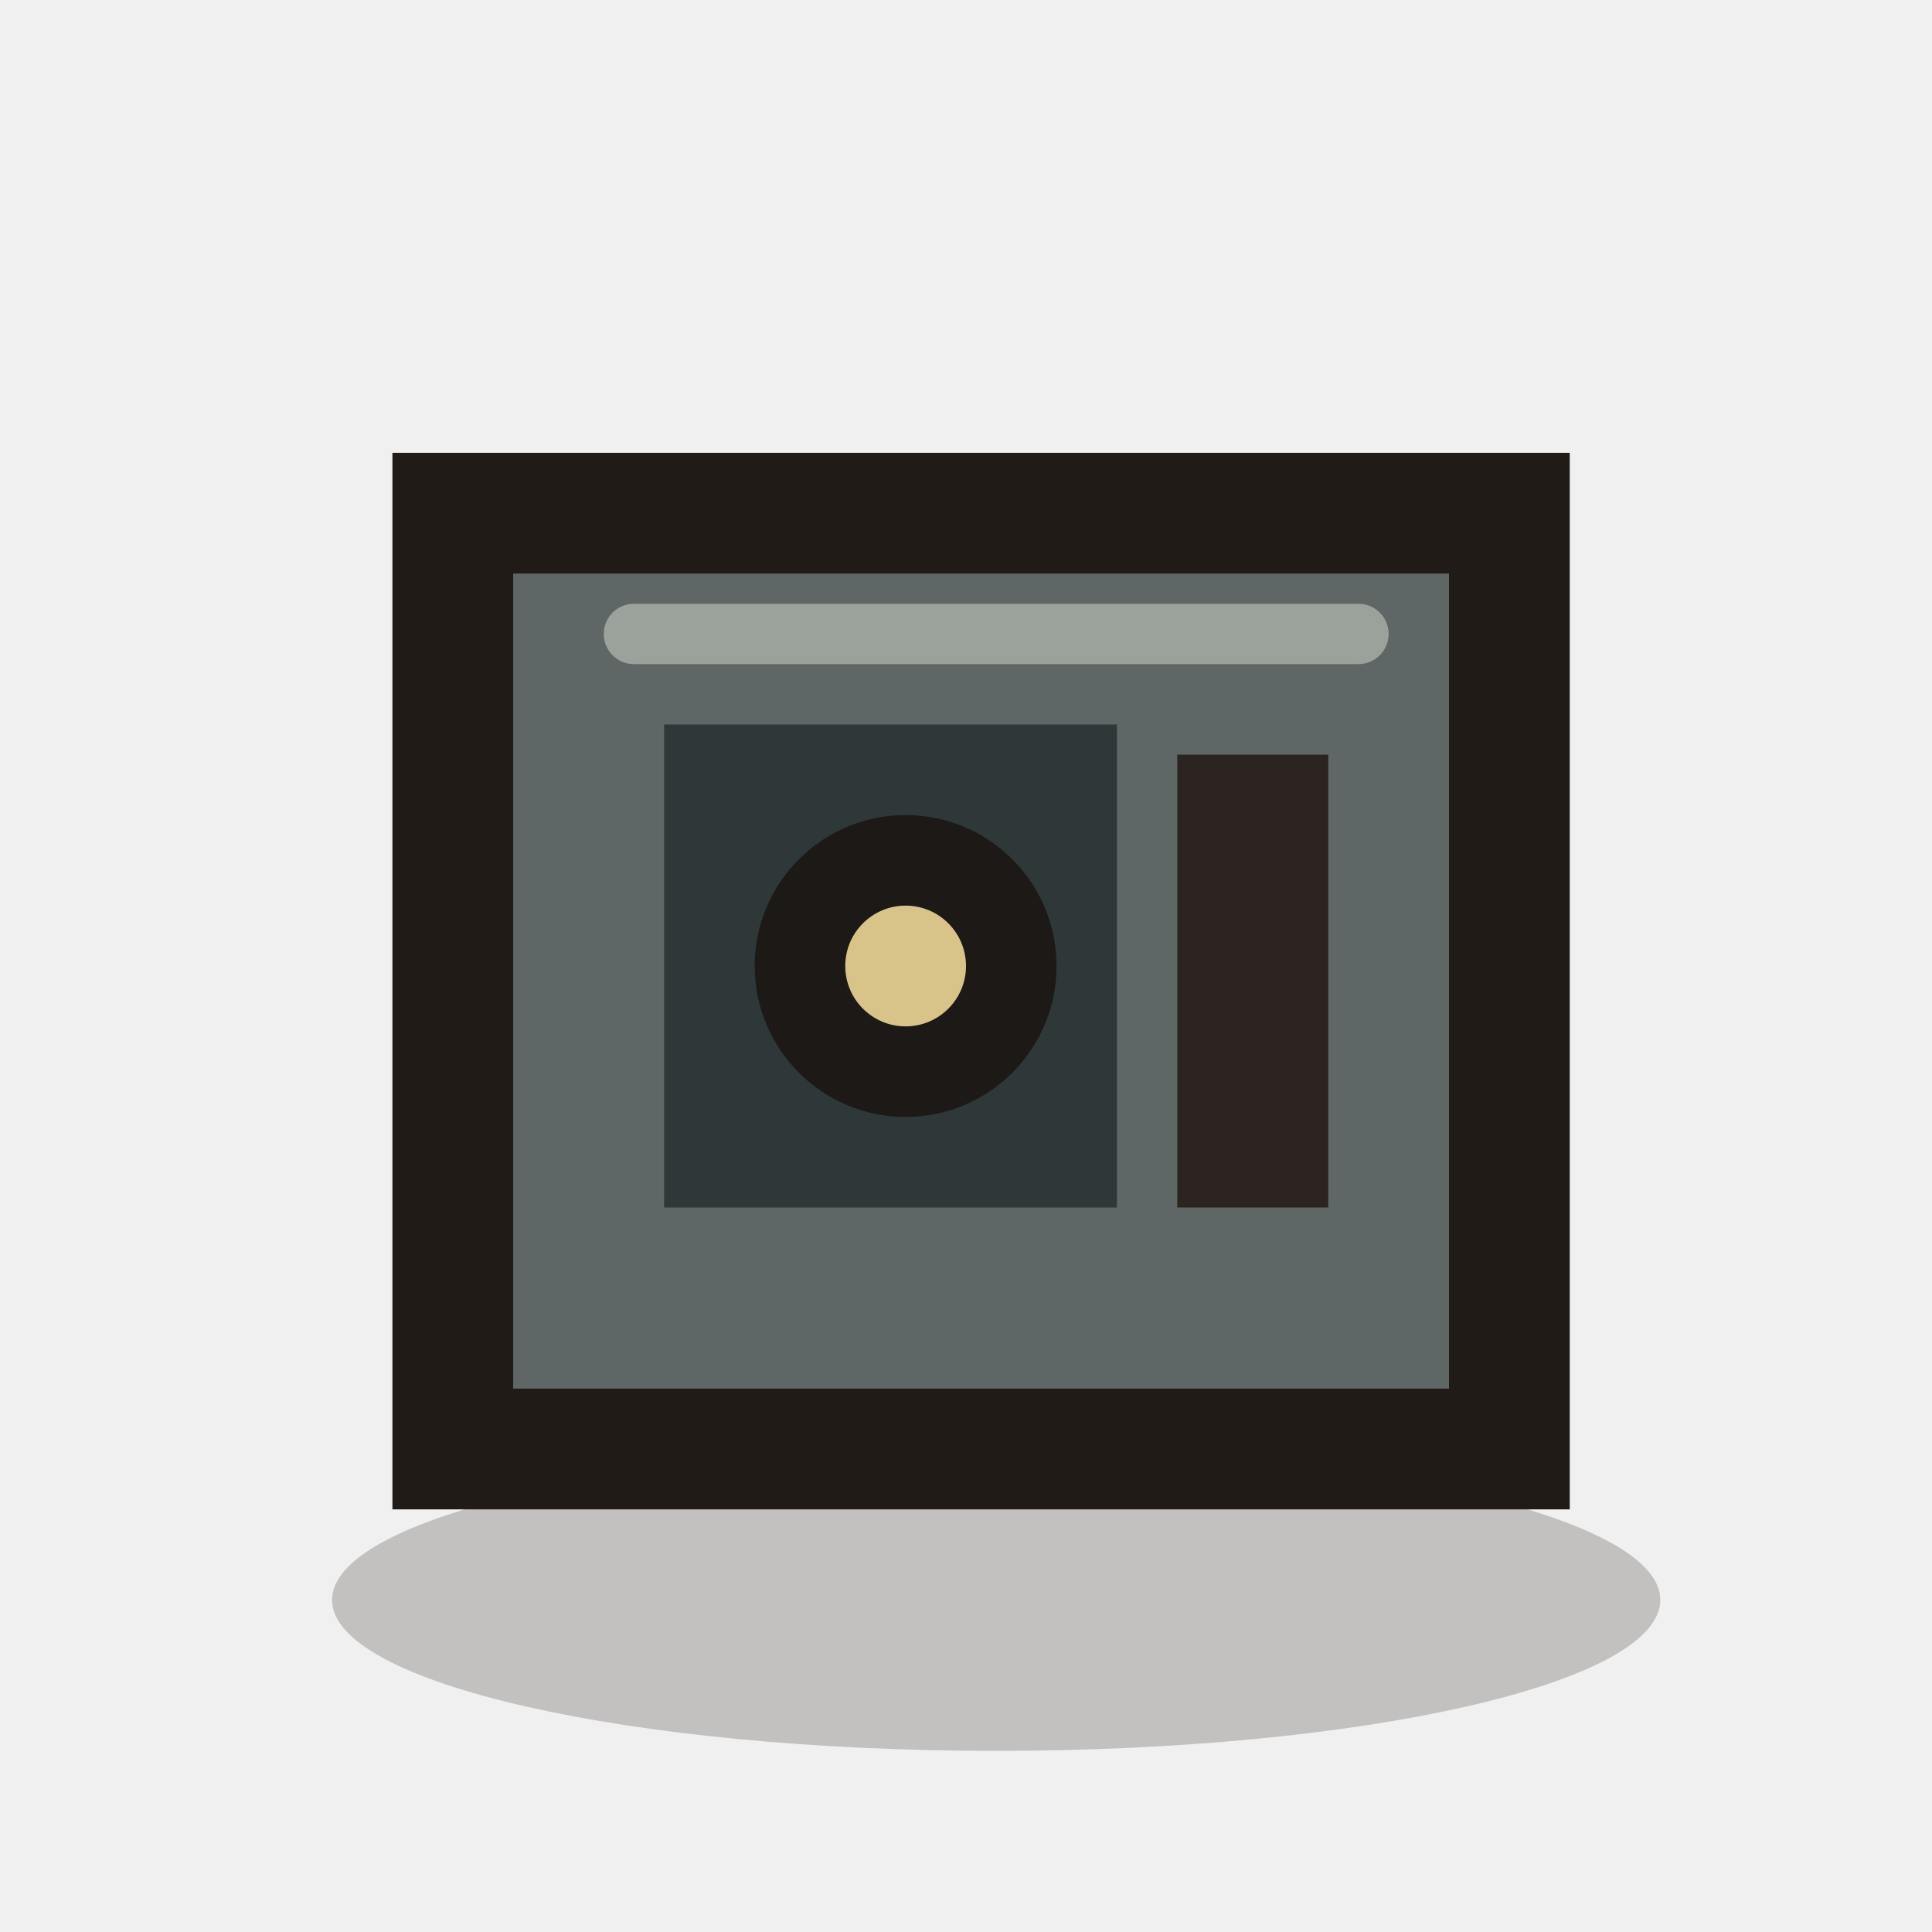
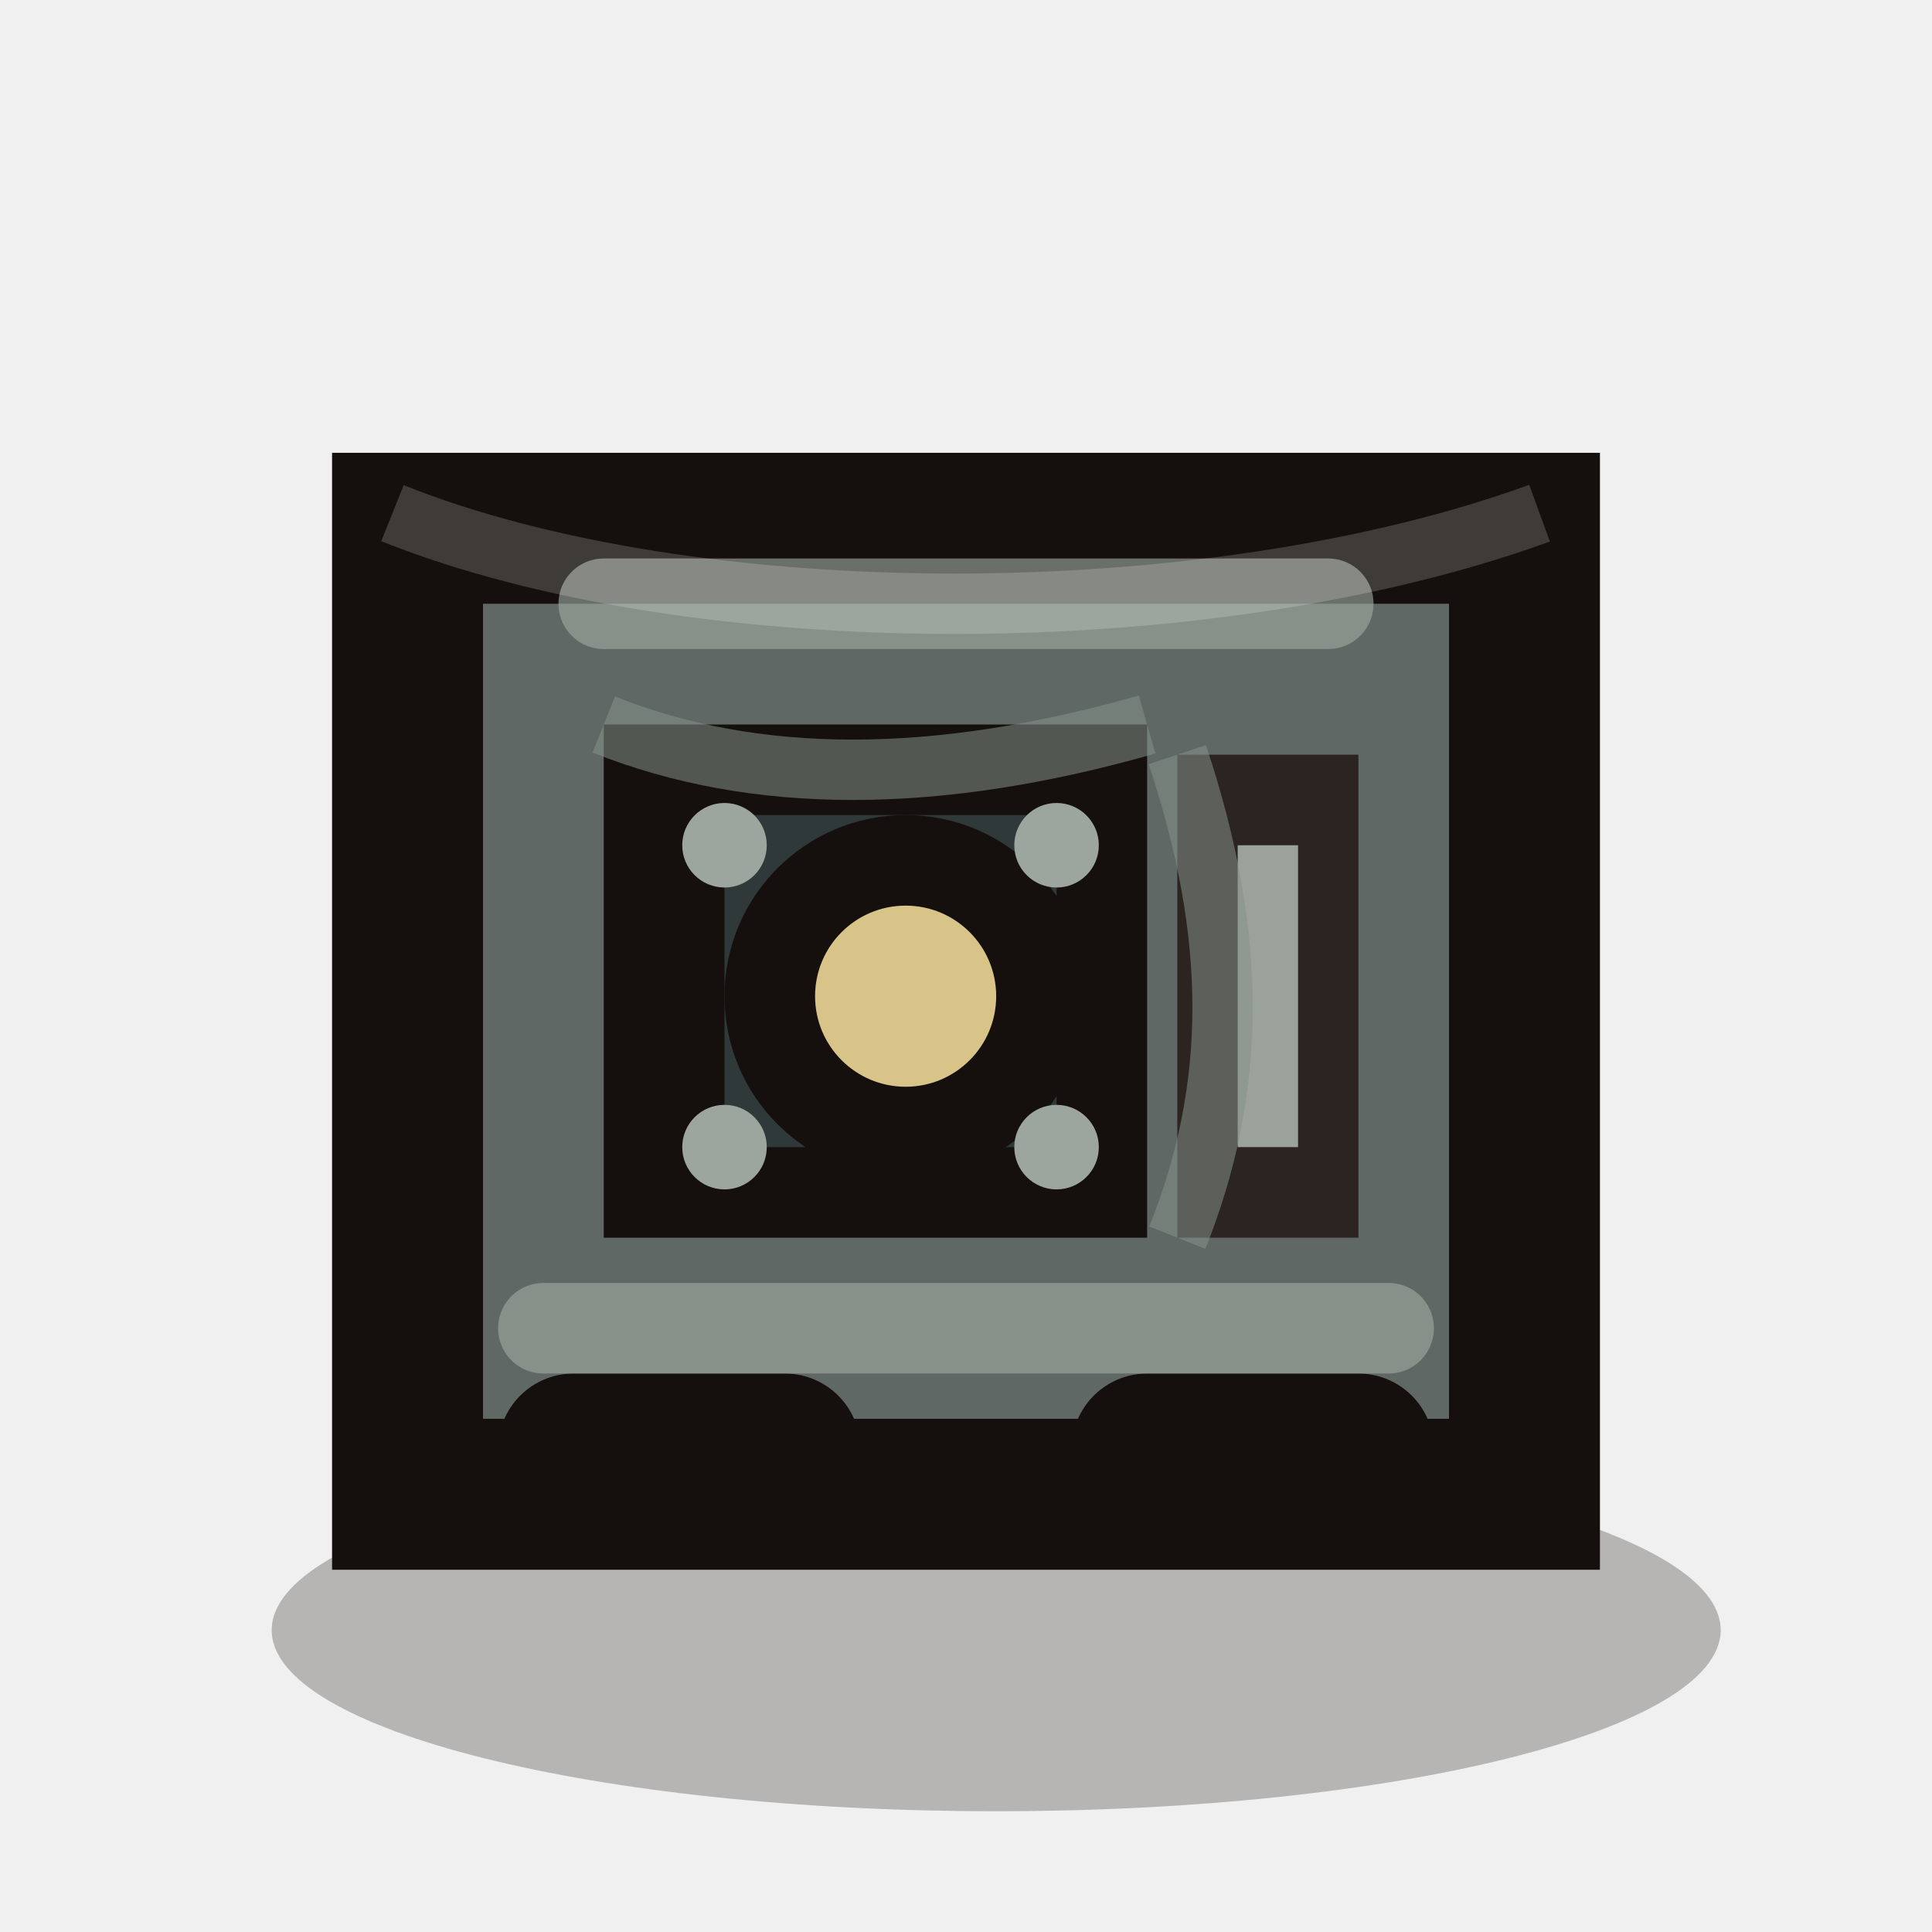
<svg xmlns="http://www.w3.org/2000/svg" viewBox="0 0 64 64">
-   <ellipse cx="33" cy="53" rx="22" ry="5" fill="#3d3430" opacity=".25" />
-   <path d="M13 15h39v35H13z" fill="#211b18" />
-   <path d="M17 19h31v27H17z" fill="#5e6765" />
-   <path d="M22 24h15v16H22z" fill="#2f3838" />
-   <circle cx="30" cy="32" r="5" fill="#1d1917" />
-   <circle cx="30" cy="32" r="2" fill="#d8c489" />
-   <path d="M39 25h5v15h-5zM20 47h6M39 47h6" fill="#2b2420" />
-   <path d="M21 21h24" stroke="#9aa29b" stroke-width="2" stroke-linecap="round" />
+   <ellipse cx="33" cy="54" rx="24" ry="6" fill="#1b1512" opacity=".27" />
+   <path d="M11 15h42v37H11z" fill="#15100e" />
+   <path d="M16 20h32v27H16z" fill="#5f6865" />
+   <path d="M20 24h18v17H20z" fill="#15100e" />
+   <path d="M24 27h11v11H24z" fill="#30393a" />
+   <circle cx="30" cy="33" r="6" fill="#15100e" />
+   <circle cx="30" cy="33" r="3" fill="#d8c489" />
+   <path d="M39 25h6v16h-6z" fill="#2b2420" />
+   <path d="M41 28h2v10h-2z" fill="#9ba29a" />
+   <path d="M19 48h7M38 48h7" stroke="#15100e" stroke-width="5" stroke-linecap="round" />
+   <path d="M20 20h24M18 44h28" stroke="#9fa9a2" stroke-width="3" stroke-linecap="round" opacity=".62" />
+   <path d="M20 24c5 2 11 2 18 0M39 25c2 6 2 11 0 16" fill="none" stroke="#87918b" stroke-width="2" opacity=".55" />
+   <circle cx="24" cy="28" r="1.4" fill="#9ca69f" />
+   <circle cx="35" cy="28" r="1.4" fill="#9ca69f" />
+   <circle cx="24" cy="38" r="1.4" fill="#9ca69f" />
+   <circle cx="35" cy="38" r="1.4" fill="#9ca69f" />
+   <path d="M13 17c10 4 27 4 38 0" fill="none" stroke="#fff" stroke-width="2" opacity=".18" />
</svg>
